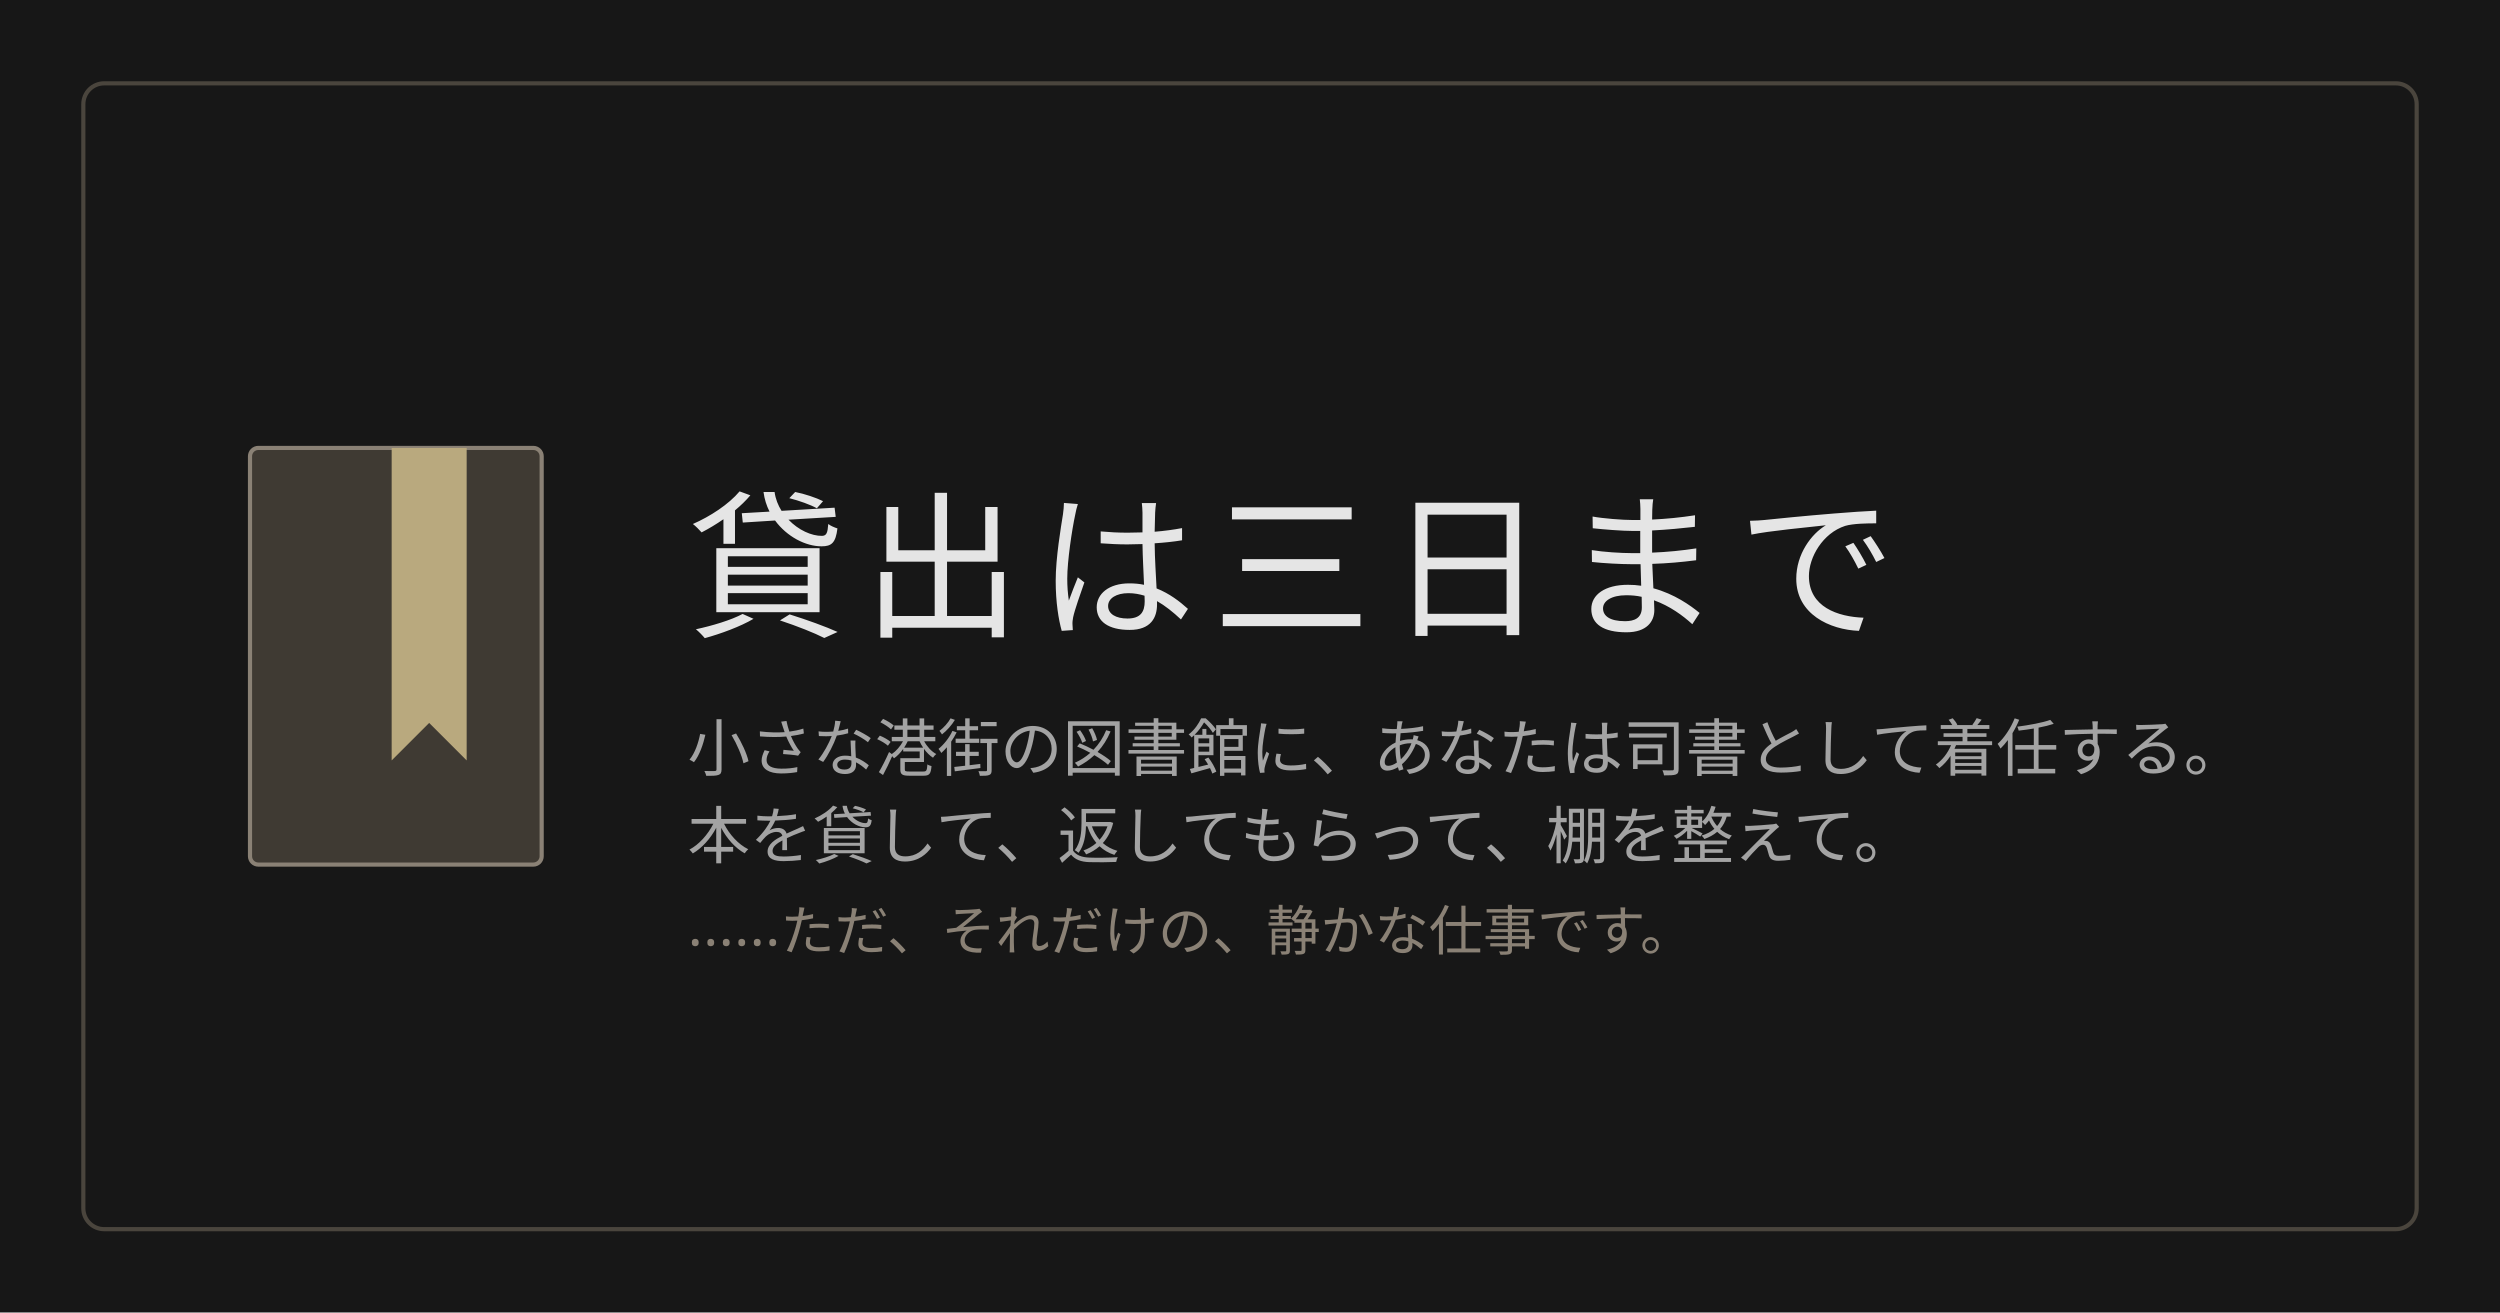
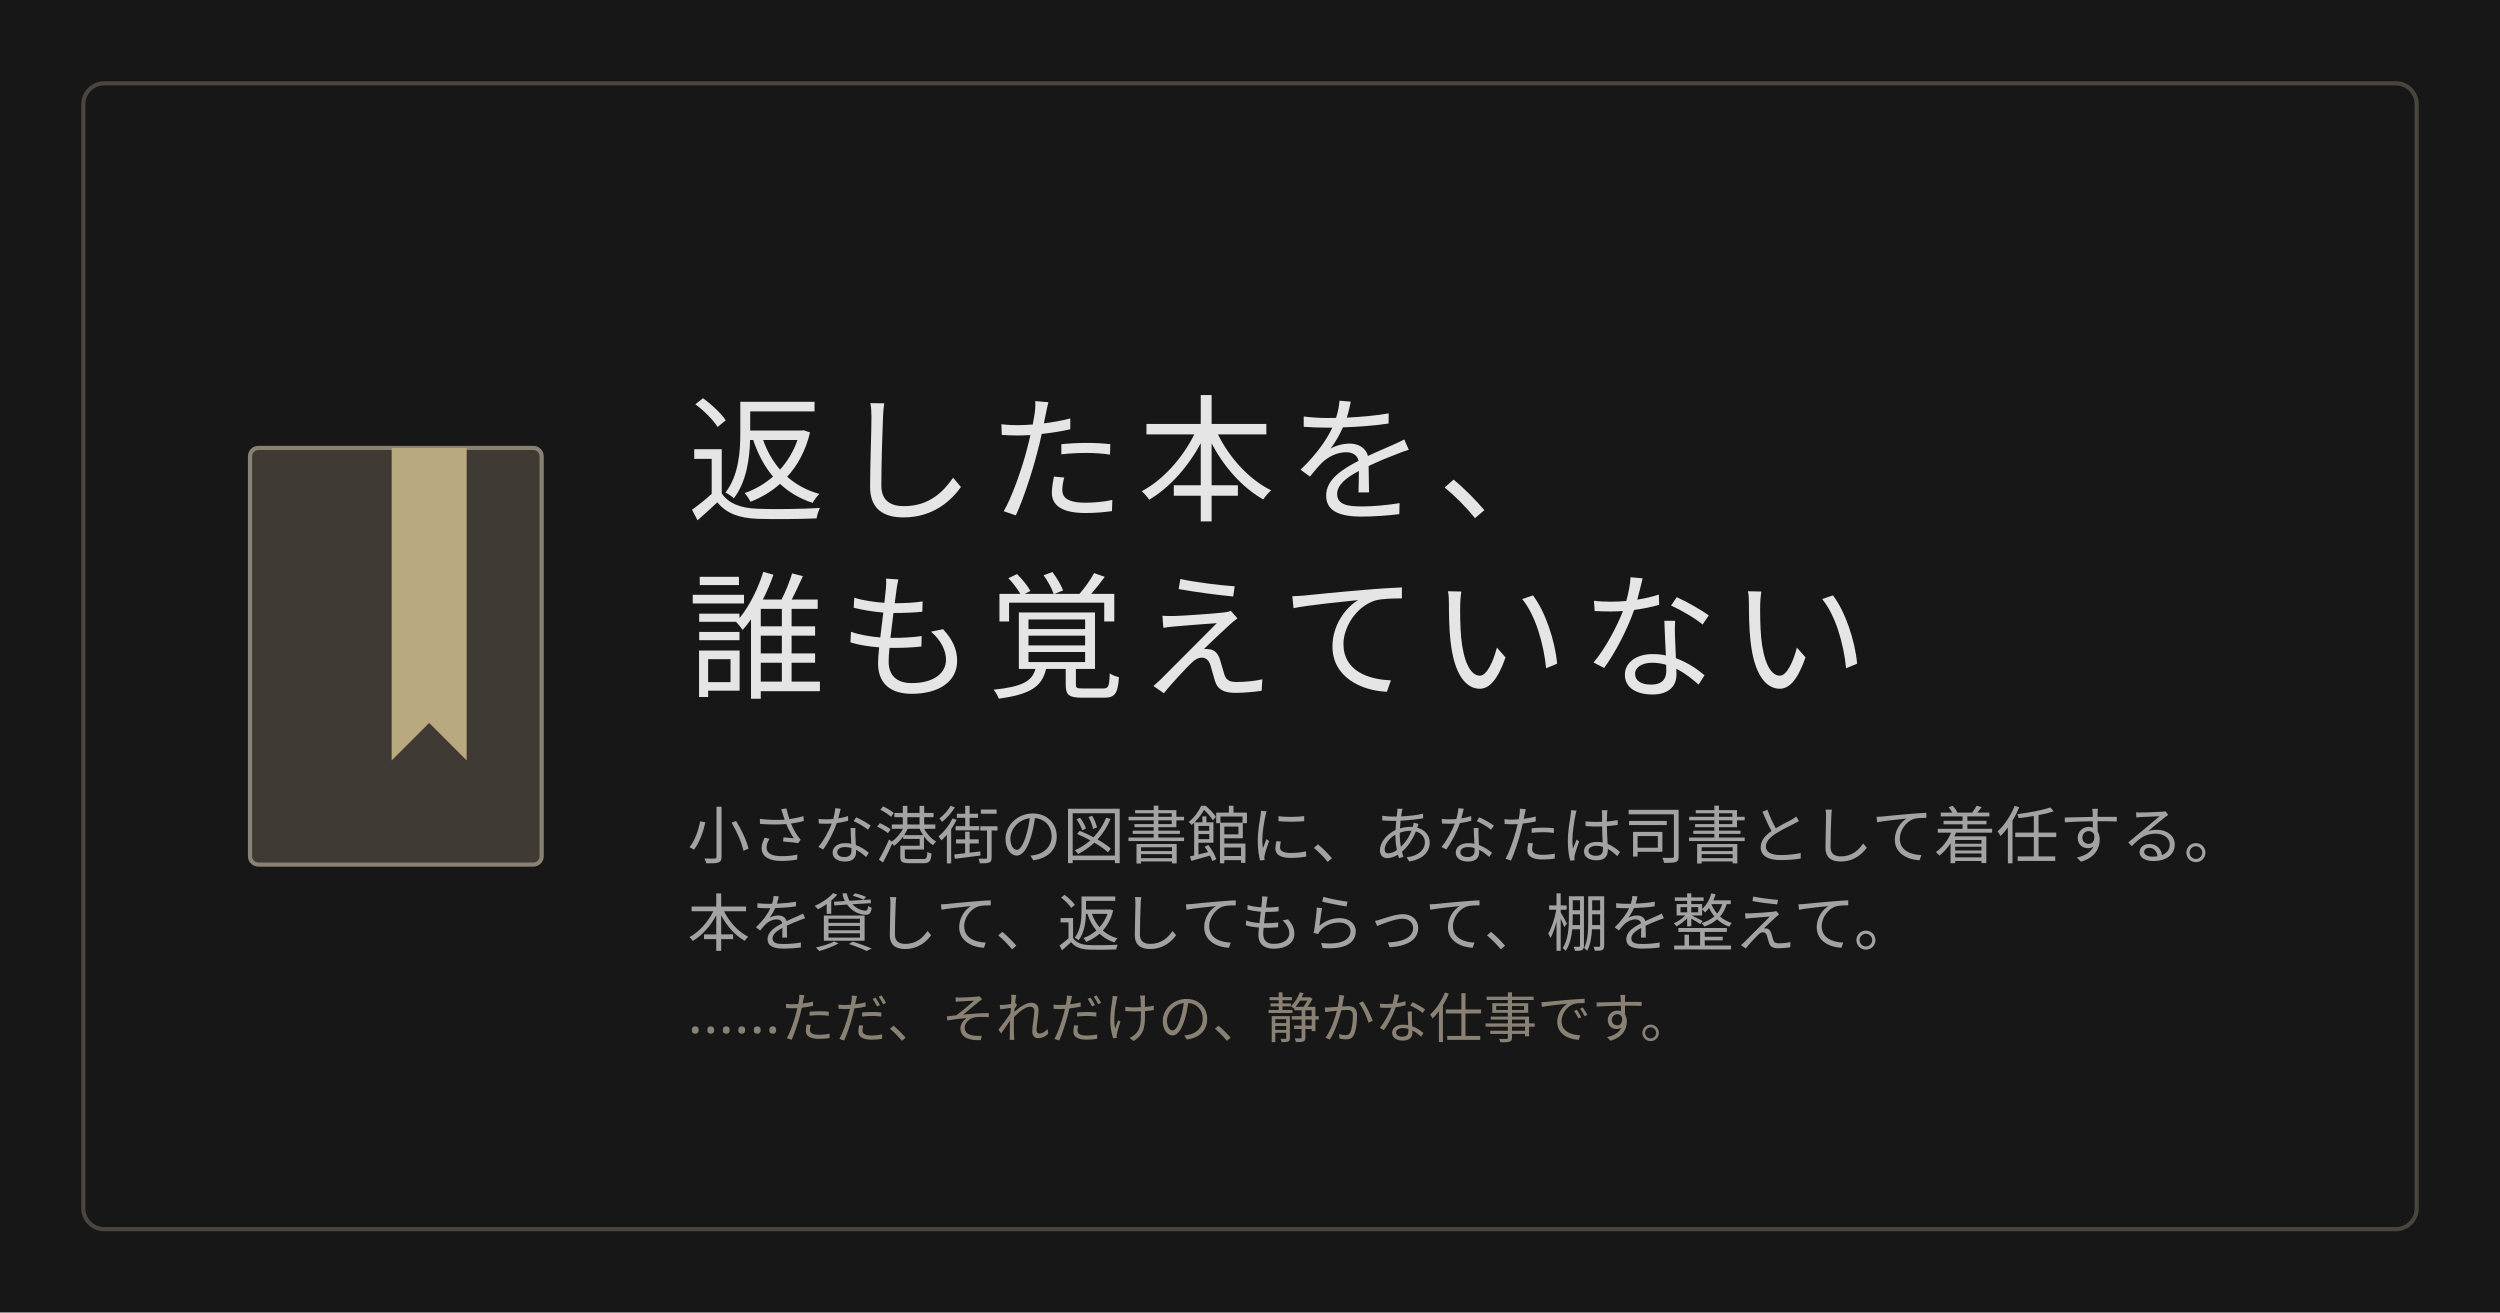
<svg xmlns="http://www.w3.org/2000/svg" viewBox="0 0 1200 630" font-family="serif">
  <rect width="1200" height="630" fill="#171717" />
  <rect x="40" y="40" width="1120" height="550" rx="10" fill="none" stroke="#4a453d" stroke-width="2" />
  <g transform="translate(120,215)">
    <rect x="0" y="0" width="140" height="200" rx="4" fill="#3f3a33" stroke="#8a8175" stroke-width="2" />
    <path d="M104 0 v150 l-18 -18 l-18 18 V0" fill="#b9a97e" />
  </g>
-   <text x="330" y="300" fill="#e5e5e5" font-size="76" letter-spacing="8">貸出は三日まで</text>
-   <text x="330" y="370" fill="#a3a3a3" font-size="30">小さな港街の図書館に、あなたは司書として着任する。</text>
-   <text x="330" y="412" fill="#a3a3a3" font-size="30">本を貸して、返してもらって、棚を整えて。</text>
-   <text x="330" y="454" fill="#8a8175" font-size="26">……ただ、それだけの、静かな仕事です。</text>
+   <text x="330" y="245" fill="#e5e5e5" font-size="66" letter-spacing="6">返した本を、</text>
+   <text x="330" y="330" fill="#e5e5e5" font-size="66" letter-spacing="6">誰も覚えていない</text>
+   <text x="330" y="412" fill="#a3a3a3" font-size="30">小さな港街の図書館に、あなたは司書として着任する。</text>
+   <text x="330" y="454" fill="#a3a3a3" font-size="30">本を貸して、返してもらって、棚を整えて。</text>
+   <text x="330" y="496" fill="#8a8175" font-size="26">……ただ、それだけの、静かな仕事です。</text>
</svg>
